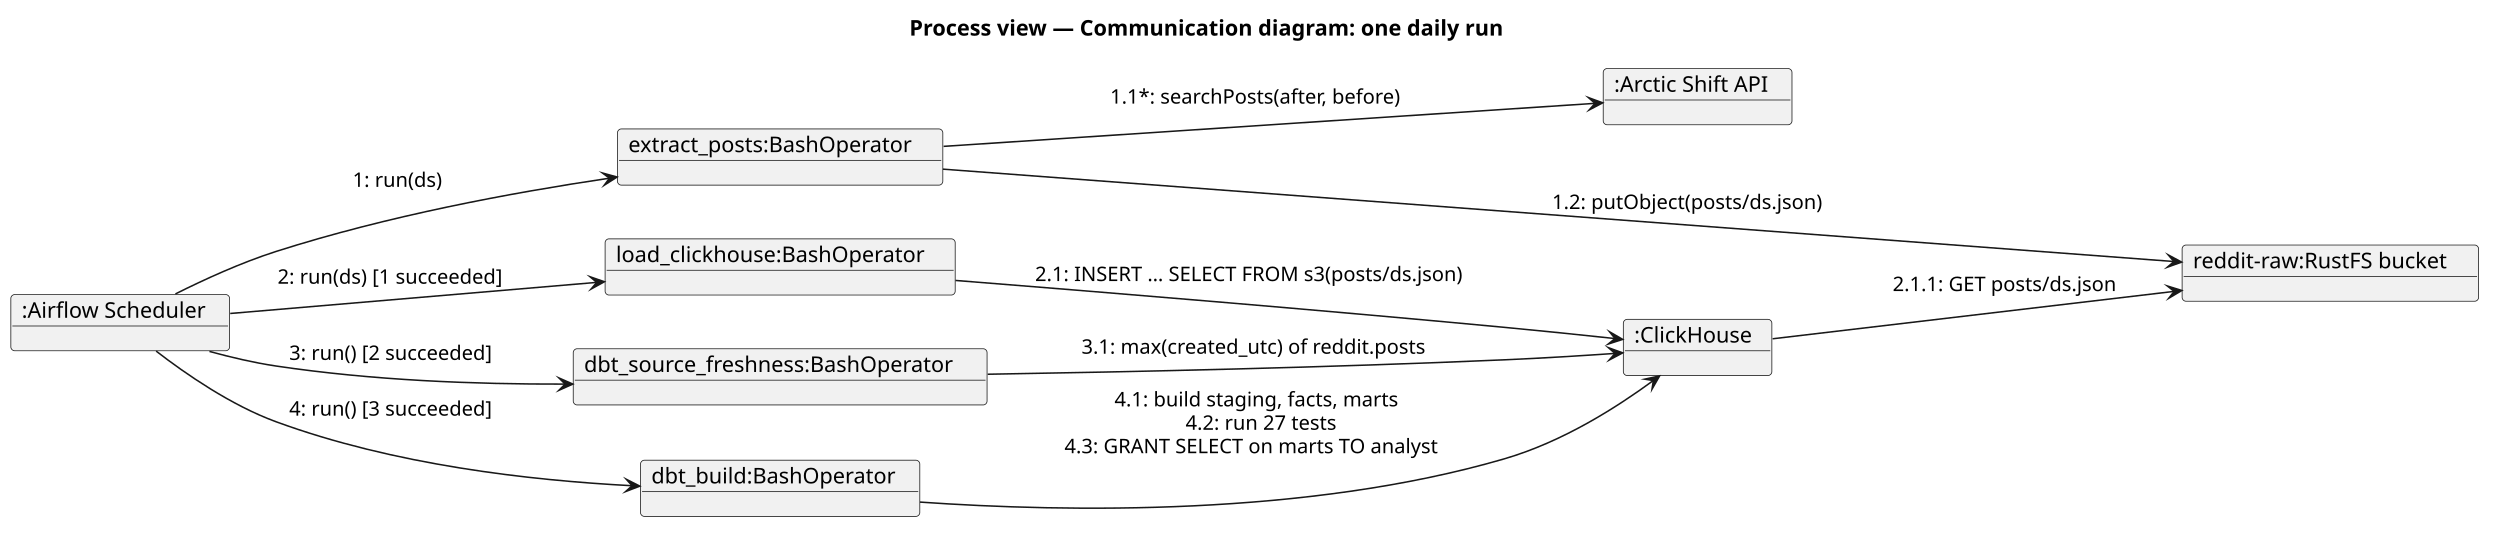
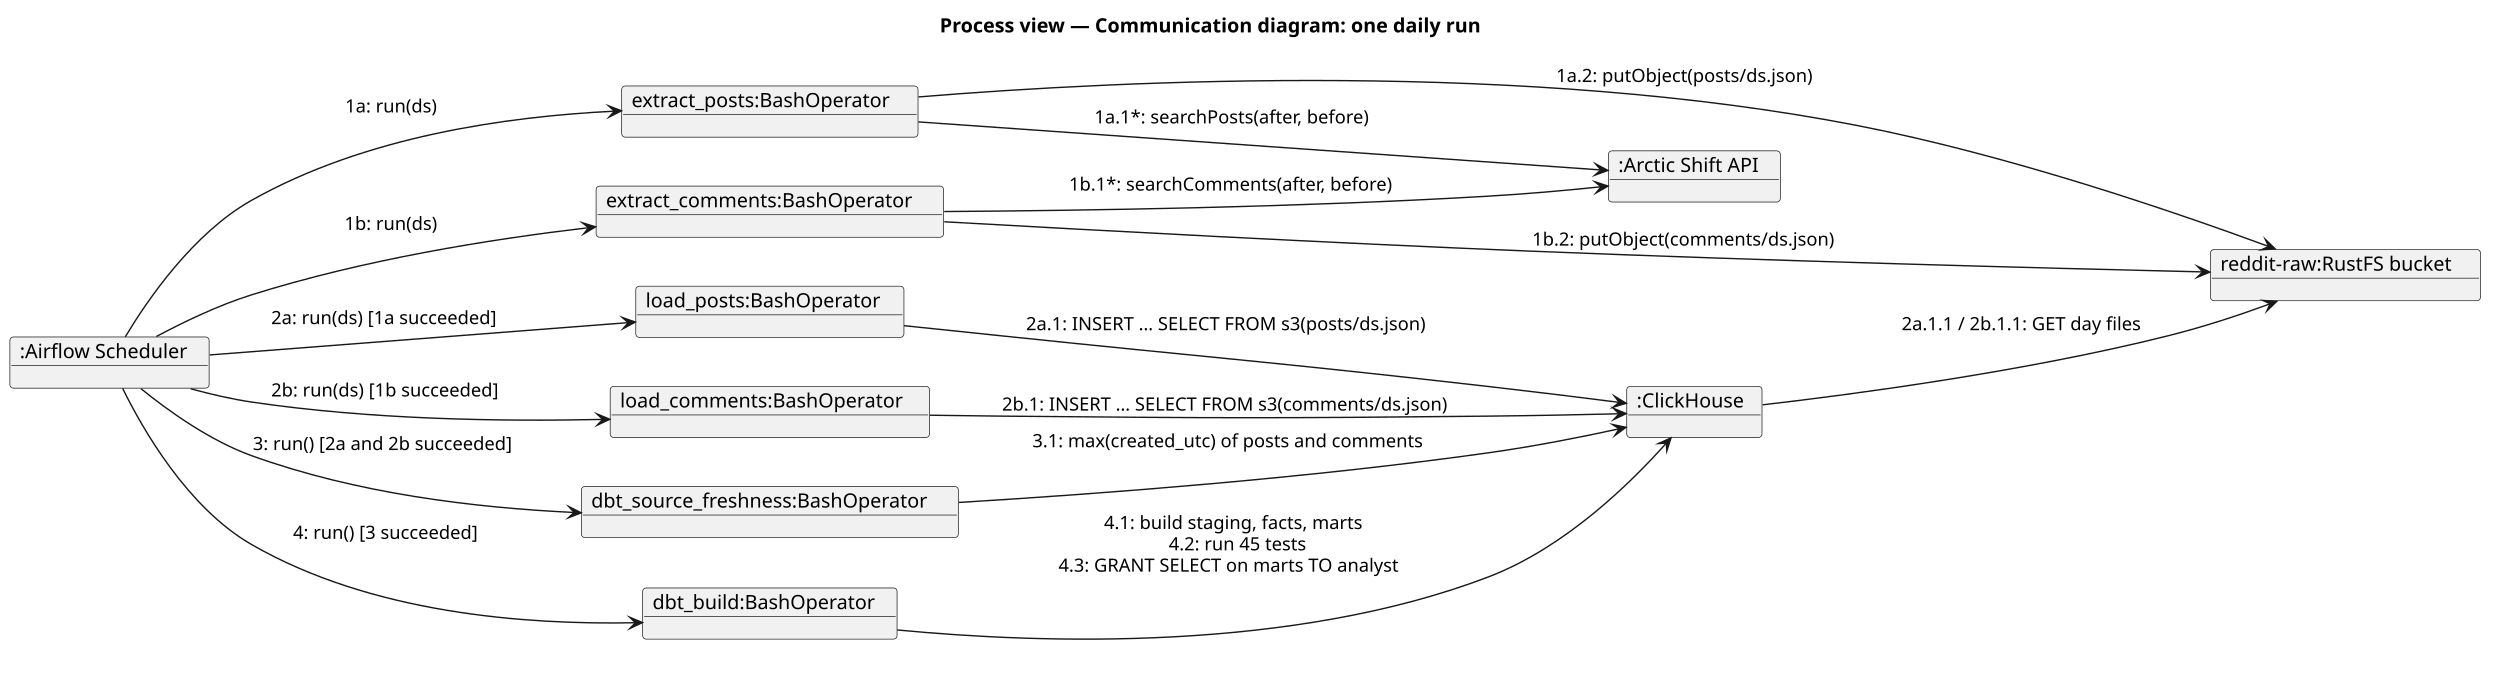
- <svg xmlns="http://www.w3.org/2000/svg" version="1.1" data-diagram-type="CLASS" style="width:1615px;height:348px;background:#FFFFFF;" width="1615px" height="348px" viewBox="0 0 1615 348" zoomAndPan="magnify" preserveAspectRatio="none" contentStyleType="text/css">
+ <svg xmlns="http://www.w3.org/2000/svg" version="1.1" data-diagram-type="CLASS" style="width:1773px;height:477px;background:#FFFFFF;" width="1773px" height="477px" viewBox="0 0 1773 477" zoomAndPan="magnify" preserveAspectRatio="none" contentStyleType="text/css">
  <defs />
  <g font-family="sans-serif" lengthAdjust="spacing">
    <g class="title" data-source-line="1">
-       <text x="587.445" y="22.995" fill="#000" font-size="14" textLength="433.275" font-weight="700">Process view — Communication diagram: one daily run</text>
+       <text x="666.445" y="22.995" fill="#000" font-size="14" textLength="433.275" font-weight="700">Process view — Communication diagram: one daily run</text>
    </g>
    <g class="entity" data-qualified-name="scheduler" id="ent0001" data-source-line="5">
-       <rect x="7" y="190.297" width="141.313" height="36.297" fill="#F1F1F1" style="stroke:#181818;stroke-width:0.5;" rx="2.5" ry="2.5" />
-       <text x="14" y="205.292" fill="#000" font-size="14" textLength="127.313">:Airflow Scheduler</text>
-       <line x1="8" y1="210.594" x2="147.313" y2="210.594" style="stroke:#181818;stroke-width:0.5;" />
+       <rect x="7" y="238.977" width="141.313" height="36.297" fill="#F1F1F1" style="stroke:#181818;stroke-width:0.5;" rx="2.5" ry="2.5" />
+       <text x="14" y="253.972" fill="#000" font-size="14" textLength="127.313">:Airflow Scheduler</text>
+       <line x1="8" y1="259.274" x2="147.313" y2="259.274" style="stroke:#181818;stroke-width:0.5;" />
    </g>
-     <g class="entity" data-qualified-name="extract" id="ent0002" data-source-line="6">
-       <rect x="398.89" y="83.297" width="210.171" height="36.297" fill="#F1F1F1" style="stroke:#181818;stroke-width:0.5;" rx="2.5" ry="2.5" />
-       <text x="405.89" y="98.292" fill="#000" font-size="14" textLength="196.171">extract_posts:BashOperator</text>
-       <line x1="399.89" y1="103.594" x2="608.061" y2="103.594" style="stroke:#181818;stroke-width:0.5;" />
+     <g class="entity" data-qualified-name="extractp" id="ent0002" data-source-line="6">
+       <rect x="440.89" y="60.977" width="210.171" height="36.297" fill="#F1F1F1" style="stroke:#181818;stroke-width:0.5;" rx="2.5" ry="2.5" />
+       <text x="447.89" y="75.972" fill="#000" font-size="14" textLength="196.171">extract_posts:BashOperator</text>
+       <line x1="441.89" y1="81.274" x2="650.061" y2="81.274" style="stroke:#181818;stroke-width:0.5;" />
    </g>
-     <g class="entity" data-qualified-name="load" id="ent0003" data-source-line="7">
-       <rect x="390.9" y="154.297" width="226.153" height="36.297" fill="#F1F1F1" style="stroke:#181818;stroke-width:0.5;" rx="2.5" ry="2.5" />
-       <text x="397.9" y="169.292" fill="#000" font-size="14" textLength="212.153">load_clickhouse:BashOperator</text>
-       <line x1="391.9" y1="174.594" x2="616.053" y2="174.594" style="stroke:#181818;stroke-width:0.5;" />
+     <g class="entity" data-qualified-name="extractc" id="ent0003" data-source-line="7">
+       <rect x="422.75" y="131.977" width="246.449" height="36.297" fill="#F1F1F1" style="stroke:#181818;stroke-width:0.5;" rx="2.5" ry="2.5" />
+       <text x="429.75" y="146.972" fill="#000" font-size="14" textLength="232.449">extract_comments:BashOperator</text>
+       <line x1="423.75" y1="152.274" x2="668.199" y2="152.274" style="stroke:#181818;stroke-width:0.5;" />
    </g>
-     <g class="entity" data-qualified-name="fresh" id="ent0004" data-source-line="8">
-       <rect x="370.31" y="225.297" width="267.333" height="36.297" fill="#F1F1F1" style="stroke:#181818;stroke-width:0.5;" rx="2.5" ry="2.5" />
-       <text x="377.31" y="240.292" fill="#000" font-size="14" textLength="253.333">dbt_source_freshness:BashOperator</text>
-       <line x1="371.31" y1="245.594" x2="636.643" y2="245.594" style="stroke:#181818;stroke-width:0.5;" />
+     <g class="entity" data-qualified-name="loadp" id="ent0004" data-source-line="8">
+       <rect x="450.89" y="202.977" width="190.183" height="36.297" fill="#F1F1F1" style="stroke:#181818;stroke-width:0.5;" rx="2.5" ry="2.5" />
+       <text x="457.89" y="217.972" fill="#000" font-size="14" textLength="176.183">load_posts:BashOperator</text>
+       <line x1="451.89" y1="223.274" x2="640.073" y2="223.274" style="stroke:#181818;stroke-width:0.5;" />
    </g>
-     <g class="entity" data-qualified-name="dbt" id="ent0005" data-source-line="9">
-       <rect x="413.77" y="297.297" width="180.421" height="36.297" fill="#F1F1F1" style="stroke:#181818;stroke-width:0.5;" rx="2.5" ry="2.5" />
-       <text x="420.77" y="312.292" fill="#000" font-size="14" textLength="166.421">dbt_build:BashOperator</text>
-       <line x1="414.77" y1="317.594" x2="593.191" y2="317.594" style="stroke:#181818;stroke-width:0.5;" />
+     <g class="entity" data-qualified-name="loadc" id="ent0005" data-source-line="9">
+       <rect x="432.75" y="273.977" width="226.461" height="36.297" fill="#F1F1F1" style="stroke:#181818;stroke-width:0.5;" rx="2.5" ry="2.5" />
+       <text x="439.75" y="288.972" fill="#000" font-size="14" textLength="212.461">load_comments:BashOperator</text>
+       <line x1="433.75" y1="294.274" x2="658.211" y2="294.274" style="stroke:#181818;stroke-width:0.5;" />
    </g>
-     <g class="entity" data-qualified-name="arctic" id="ent0006" data-source-line="10">
-       <rect x="1035.68" y="44.297" width="121.939" height="36.297" fill="#F1F1F1" style="stroke:#181818;stroke-width:0.5;" rx="2.5" ry="2.5" />
-       <text x="1042.68" y="59.292" fill="#000" font-size="14" textLength="107.939">:Arctic Shift API</text>
-       <line x1="1036.68" y1="64.594" x2="1156.619" y2="64.594" style="stroke:#181818;stroke-width:0.5;" />
+     <g class="entity" data-qualified-name="fresh" id="ent0006" data-source-line="10">
+       <rect x="412.31" y="344.977" width="267.333" height="36.297" fill="#F1F1F1" style="stroke:#181818;stroke-width:0.5;" rx="2.5" ry="2.5" />
+       <text x="419.31" y="359.972" fill="#000" font-size="14" textLength="253.333">dbt_source_freshness:BashOperator</text>
+       <line x1="413.31" y1="365.274" x2="678.643" y2="365.274" style="stroke:#181818;stroke-width:0.5;" />
    </g>
-     <g class="entity" data-qualified-name="bucket" id="ent0007" data-source-line="11">
-       <rect x="1409.65" y="158.297" width="191.516" height="36.297" fill="#F1F1F1" style="stroke:#181818;stroke-width:0.5;" rx="2.5" ry="2.5" />
-       <text x="1416.65" y="173.292" fill="#000" font-size="14" textLength="177.516">reddit-raw:RustFS bucket</text>
-       <line x1="1410.65" y1="178.594" x2="1600.166" y2="178.594" style="stroke:#181818;stroke-width:0.5;" />
+     <g class="entity" data-qualified-name="dbt" id="ent0007" data-source-line="11">
+       <rect x="455.77" y="416.977" width="180.421" height="36.297" fill="#F1F1F1" style="stroke:#181818;stroke-width:0.5;" rx="2.5" ry="2.5" />
+       <text x="462.77" y="431.972" fill="#000" font-size="14" textLength="166.421">dbt_build:BashOperator</text>
+       <line x1="456.77" y1="437.274" x2="635.191" y2="437.274" style="stroke:#181818;stroke-width:0.5;" />
    </g>
-     <g class="entity" data-qualified-name="ch" id="ent0008" data-source-line="12">
-       <rect x="1048.67" y="206.297" width="95.949" height="36.297" fill="#F1F1F1" style="stroke:#181818;stroke-width:0.5;" rx="2.5" ry="2.5" />
-       <text x="1055.67" y="221.292" fill="#000" font-size="14" textLength="81.949">:ClickHouse</text>
-       <line x1="1049.67" y1="226.594" x2="1143.619" y2="226.594" style="stroke:#181818;stroke-width:0.5;" />
+     <g class="entity" data-qualified-name="arctic" id="ent0008" data-source-line="12">
+       <rect x="1140.68" y="106.977" width="121.939" height="36.297" fill="#F1F1F1" style="stroke:#181818;stroke-width:0.5;" rx="2.5" ry="2.5" />
+       <text x="1147.68" y="121.972" fill="#000" font-size="14" textLength="107.939">:Arctic Shift API</text>
+       <line x1="1141.68" y1="127.274" x2="1261.619" y2="127.274" style="stroke:#181818;stroke-width:0.5;" />
    </g>
-     <g class="link" data-entity-1="ent0001" data-entity-2="ent0002" id="lnk9" data-source-line="14" data-link-type="dependency">
-       <path d="M113.32,189.877 C132.11,180.477 155.98,169.577 178.31,162.447 C250.29,139.467 329.235,124.714 393.705,115.104" style="stroke:#181818;stroke-width:1;" fill="none" id="scheduler-to-extract" codeLine="14" />
-       <polygon points="398.65,114.367,389.159,111.737,393.705,115.104,390.338,119.65,398.65,114.367" fill="#181818" style="stroke:#181818;stroke-width:1;stroke-linejoin:miter;stroke-miterlimit:10;" />
-       <text x="227.81" y="120.734" fill="#000" font-size="13" textLength="63.775">1: run(ds)</text>
+     <g class="entity" data-qualified-name="bucket" id="ent0009" data-source-line="13">
+       <rect x="1567.65" y="176.977" width="191.516" height="36.297" fill="#F1F1F1" style="stroke:#181818;stroke-width:0.5;" rx="2.5" ry="2.5" />
+       <text x="1574.65" y="191.972" fill="#000" font-size="14" textLength="177.516">reddit-raw:RustFS bucket</text>
+       <line x1="1568.65" y1="197.274" x2="1758.166" y2="197.274" style="stroke:#181818;stroke-width:0.5;" />
    </g>
-     <g class="link" data-entity-1="ent0002" data-entity-2="ent0006" id="lnk10" data-source-line="15" data-link-type="dependency">
-       <path d="M609.56,94.547 C733.32,86.377 930.201,73.377 1030.361,66.757" style="stroke:#181818;stroke-width:1;" fill="none" id="extract-to-arctic" codeLine="15" />
-       <polygon points="1035.35,66.427,1026.106,63.029,1030.361,66.757,1026.633,71.012,1035.35,66.427" fill="#181818" style="stroke:#181818;stroke-width:1;stroke-linejoin:miter;stroke-miterlimit:10;" />
-       <text x="717.15" y="66.944" fill="#000" font-size="13" textLength="205.105">1.1*: searchPosts(after, before)</text>
+     <g class="entity" data-qualified-name="ch" id="ent0010" data-source-line="14">
+       <rect x="1153.67" y="273.977" width="95.949" height="36.297" fill="#F1F1F1" style="stroke:#181818;stroke-width:0.5;" rx="2.5" ry="2.5" />
+       <text x="1160.67" y="288.972" fill="#000" font-size="14" textLength="81.949">:ClickHouse</text>
+       <line x1="1154.67" y1="294.274" x2="1248.619" y2="294.274" style="stroke:#181818;stroke-width:0.5;" />
    </g>
-     <g class="link" data-entity-1="ent0002" data-entity-2="ent0007" id="lnk11" data-source-line="16" data-link-type="dependency">
-       <path d="M609.11,109.267 C804.09,123.897 1216.504,154.843 1404.354,168.943" style="stroke:#181818;stroke-width:1;" fill="none" id="extract-to-bucket" codeLine="16" />
-       <polygon points="1409.34,169.317,1400.665,164.654,1404.354,168.943,1400.066,172.632,1409.34,169.317" fill="#181818" style="stroke:#181818;stroke-width:1;stroke-linejoin:miter;stroke-miterlimit:10;" />
-       <text x="1002.65" y="135.014" fill="#000" font-size="13" textLength="188.221">1.2: putObject(posts/ds.json)</text>
+     <g class="link" data-entity-1="ent0001" data-entity-2="ent0002" id="lnk11" data-source-line="16" data-link-type="dependency">
+       <path d="M88.84,238.907 C104.45,212.847 136.89,165.477 178.31,142.117 C258.77,96.757 358.756,82.665 435.756,78.835" style="stroke:#181818;stroke-width:1;" fill="none" id="scheduler-to-extractp" codeLine="16" />
+       <polygon points="440.75,78.587,431.562,75.039,435.756,78.835,431.96,83.029,440.75,78.587" fill="#181818" style="stroke:#181818;stroke-width:1;stroke-linejoin:miter;stroke-miterlimit:10;" />
+       <text x="244.81" y="79.754" fill="#000" font-size="13" textLength="71.741">1a: run(ds)</text>
    </g>
    <g class="link" data-entity-1="ent0001" data-entity-2="ent0003" id="lnk12" data-source-line="17" data-link-type="dependency">
-       <path d="M148.72,202.507 C214.4,196.937 308.708,188.929 385.478,182.419" style="stroke:#181818;stroke-width:1;" fill="none" id="scheduler-to-load" codeLine="17" />
-       <polygon points="390.46,181.997,381.154,178.772,385.478,182.419,381.83,186.743,390.46,181.997" fill="#181818" style="stroke:#181818;stroke-width:1;stroke-linejoin:miter;stroke-miterlimit:10;" />
-       <text x="179.31" y="183.294" fill="#000" font-size="13" textLength="160.259">2: run(ds) [1 succeeded]</text>
+       <path d="M110.9,238.647 C129.95,228.487 154.86,216.487 178.31,209.117 C257.67,184.207 345.185,170.004 417.415,161.464" style="stroke:#181818;stroke-width:1;" fill="none" id="scheduler-to-extractc" codeLine="17" />
+       <polygon points="422.38,160.877,412.973,157.961,417.415,161.464,413.912,165.906,422.38,160.877" fill="#181818" style="stroke:#181818;stroke-width:1;stroke-linejoin:miter;stroke-miterlimit:10;" />
+       <text x="244.31" y="163.064" fill="#000" font-size="13" textLength="72.027">1b: run(ds)</text>
    </g>
-     <g class="link" data-entity-1="ent0003" data-entity-2="ent0008" id="lnk13" data-source-line="18" data-link-type="dependency">
-       <path d="M617.25,181.167 C711.81,188.667 850.64,200.047 971.65,211.447 C996.97,213.837 1020.199,216.233 1043.299,218.713" style="stroke:#181818;stroke-width:1;" fill="none" id="load-to-ch" codeLine="18" />
-       <polygon points="1048.27,219.247,1039.748,214.309,1043.299,218.713,1038.894,222.263,1048.27,219.247" fill="#181818" style="stroke:#181818;stroke-width:1;stroke-linejoin:miter;stroke-miterlimit:10;" />
-       <text x="668.65" y="181.584" fill="#000" font-size="13" textLength="302.764">2.1: INSERT … SELECT FROM s3(posts/ds.json)</text>
+     <g class="link" data-entity-1="ent0002" data-entity-2="ent0008" id="lnk13" data-source-line="18" data-link-type="dependency">
+       <path d="M651.28,86.457 C789.51,96.187 1023.892,112.686 1135.332,120.526" style="stroke:#181818;stroke-width:1;" fill="none" id="extractp-to-arctic" codeLine="18" />
+       <polygon points="1140.32,120.877,1131.623,116.255,1135.332,120.526,1131.061,124.235,1140.32,120.877" fill="#181818" style="stroke:#181818;stroke-width:1;stroke-linejoin:miter;stroke-miterlimit:10;" />
+       <text x="776.15" y="87.524" fill="#000" font-size="13" textLength="213.072">1a.1*: searchPosts(after, before)</text>
    </g>
-     <g class="link" data-entity-1="ent0008" data-entity-2="ent0007" id="lnk14" data-source-line="19" data-link-type="dependency">
-       <path d="M1145.1,218.847 C1209.65,211.227 1321.594,198.023 1404.514,188.233" style="stroke:#181818;stroke-width:1;" fill="none" id="ch-to-bucket" codeLine="19" />
-       <polygon points="1409.48,187.647,1400.073,184.73,1404.514,188.233,1401.011,192.675,1409.48,187.647" fill="#181818" style="stroke:#181818;stroke-width:1;stroke-linejoin:miter;stroke-miterlimit:10;" />
-       <text x="1222.65" y="188.044" fill="#000" font-size="13" textLength="156.914">2.1.1: GET posts/ds.json</text>
+     <g class="link" data-entity-1="ent0003" data-entity-2="ent0008" id="lnk14" data-source-line="19" data-link-type="dependency">
+       <path d="M669.65,150.027 C772.74,149.337 923.93,146.897 1055.65,139.117 C1083.54,137.477 1109.396,135.161 1135.436,132.471" style="stroke:#181818;stroke-width:1;" fill="none" id="extractc-to-arctic" codeLine="19" />
+       <polygon points="1140.41,131.957,1131.047,128.903,1135.436,132.471,1131.869,136.861,1140.41,131.957" fill="#181818" style="stroke:#181818;stroke-width:1;stroke-linejoin:miter;stroke-miterlimit:10;" />
+       <text x="758.15" y="135.184" fill="#000" font-size="13" textLength="249.387">1b.1*: searchComments(after, before)</text>
    </g>
-     <g class="link" data-entity-1="ent0001" data-entity-2="ent0004" id="lnk15" data-source-line="20" data-link-type="dependency">
-       <path d="M135.3,227.027 C149.22,230.847 164.18,234.347 178.31,236.447 C240.91,245.767 306.03,248.269 365.05,248.129" style="stroke:#181818;stroke-width:1;" fill="none" id="scheduler-to-fresh" codeLine="20" />
-       <polygon points="370.05,248.117,361.041,244.138,365.05,248.129,361.06,252.138,370.05,248.117" fill="#181818" style="stroke:#181818;stroke-width:1;stroke-linejoin:miter;stroke-miterlimit:10;" />
-       <text x="186.81" y="232.514" fill="#000" font-size="13" textLength="145.234">3: run() [2 succeeded]</text>
+     <g class="link" data-entity-1="ent0002" data-entity-2="ent0009" id="lnk15" data-source-line="20" data-link-type="dependency">
+       <path d="M651.34,68.747 C800.64,56.547 1083.07,43.297 1317.65,89.117 C1425.5,110.197 1542.818,150.459 1608.878,174.789" style="stroke:#181818;stroke-width:1;" fill="none" id="extractp-to-bucket" codeLine="20" />
+       <polygon points="1613.57,176.517,1606.507,169.653,1608.878,174.789,1603.742,177.16,1613.57,176.517" fill="#181818" style="stroke:#181818;stroke-width:1;stroke-linejoin:miter;stroke-miterlimit:10;" />
+       <text x="1103.65" y="58.154" fill="#000" font-size="13" textLength="196.187">1a.2: putObject(posts/ds.json)</text>
    </g>
-     <g class="link" data-entity-1="ent0004" data-entity-2="ent0008" id="lnk16" data-source-line="21" data-link-type="dependency">
-       <path d="M638.04,241.757 C731.43,240.217 859.21,237.397 971.65,232.447 C996.97,231.337 1020.182,229.902 1043.282,228.302" style="stroke:#181818;stroke-width:1;" fill="none" id="fresh-to-ch" codeLine="21" />
-       <polygon points="1048.27,227.957,1039.015,224.588,1043.282,228.302,1039.568,232.569,1048.27,227.957" fill="#181818" style="stroke:#181818;stroke-width:1;stroke-linejoin:miter;stroke-miterlimit:10;" />
-       <text x="698.65" y="228.514" fill="#000" font-size="13" textLength="242.772">3.1: max(created_utc) of reddit.posts</text>
+     <g class="link" data-entity-1="ent0003" data-entity-2="ent0009" id="lnk16" data-source-line="21" data-link-type="dependency">
+       <path d="M669.69,157.287 C778.85,163.477 942.84,172.307 1085.65,178.117 C1255.18,185.027 1447.851,190.118 1562.211,192.848" style="stroke:#181818;stroke-width:1;" fill="none" id="extractc-to-bucket" codeLine="21" />
+       <polygon points="1567.21,192.967,1558.308,188.753,1562.211,192.848,1558.117,196.751,1567.21,192.967" fill="#181818" style="stroke:#181818;stroke-width:1;stroke-linejoin:miter;stroke-miterlimit:10;" />
+       <text x="1086.65" y="174.184" fill="#000" font-size="13" textLength="230.16">1b.2: putObject(comments/ds.json)</text>
    </g>
-     <g class="link" data-entity-1="ent0001" data-entity-2="ent0005" id="lnk17" data-source-line="22" data-link-type="dependency">
-       <path d="M100.87,226.817 C120.12,241.687 149.35,261.837 178.31,272.447 C254.52,300.377 341.697,310.263 408.327,313.783" style="stroke:#181818;stroke-width:1;" fill="none" id="scheduler-to-dbt" codeLine="22" />
-       <polygon points="413.32,314.047,404.544,309.578,408.327,313.783,404.122,317.567,413.32,314.047" fill="#181818" style="stroke:#181818;stroke-width:1;stroke-linejoin:miter;stroke-miterlimit:10;" />
-       <text x="186.81" y="268.514" fill="#000" font-size="13" textLength="145.234">4: run() [3 succeeded]</text>
+     <g class="link" data-entity-1="ent0001" data-entity-2="ent0004" id="lnk17" data-source-line="22" data-link-type="dependency">
+       <path d="M148.72,251.717 C229.07,245.507 356.195,235.692 445.565,228.792" style="stroke:#181818;stroke-width:1;" fill="none" id="scheduler-to-loadp" codeLine="22" />
+       <polygon points="450.55,228.407,441.269,225.112,445.565,228.792,441.885,233.088,450.55,228.407" fill="#181818" style="stroke:#181818;stroke-width:1;stroke-linejoin:miter;stroke-miterlimit:10;" />
+       <text x="192.31" y="229.864" fill="#000" font-size="13" textLength="176.192">2a: run(ds) [1a succeeded]</text>
    </g>
-     <g class="link" data-entity-1="ent0005" data-entity-2="ent0008" id="lnk18" data-source-line="23" data-link-type="dependency">
-       <path d="M594.31,324.347 C689.78,330.997 844.55,333.457 971.65,296.447 C1009.65,285.377 1044.245,263.24 1068.065,245.81" style="stroke:#181818;stroke-width:1;" fill="none" id="dbt-to-ch" codeLine="23" />
-       <polygon points="1072.1,242.857,1062.475,244.944,1068.065,245.81,1067.199,251.4,1072.1,242.857" fill="#181818" style="stroke:#181818;stroke-width:1;stroke-linejoin:miter;stroke-miterlimit:10;" />
-       <text x="719.95" y="262.514" fill="#000" font-size="13" textLength="199.412">4.1: build staging, facts, marts</text>
-       <text x="765.879" y="277.647" fill="#000" font-size="13" textLength="107.555">4.2: run 27 tests</text>
-       <text x="687.65" y="292.779" fill="#000" font-size="13" textLength="264.012">4.3: GRANT SELECT on marts TO analyst</text>
+     <g class="link" data-entity-1="ent0001" data-entity-2="ent0005" id="lnk18" data-source-line="23" data-link-type="dependency">
+       <path d="M135.29,275.727 C149.21,279.547 164.18,283.037 178.31,285.117 C262.87,297.597 354.581,299.025 427.441,297.455" style="stroke:#181818;stroke-width:1;" fill="none" id="scheduler-to-loadc" codeLine="23" />
+       <polygon points="432.44,297.347,423.356,293.542,427.441,297.455,423.528,301.54,432.44,297.347" fill="#181818" style="stroke:#181818;stroke-width:1;stroke-linejoin:miter;stroke-miterlimit:10;" />
+       <text x="192.31" y="281.184" fill="#000" font-size="13" textLength="176.763">2b: run(ds) [1b succeeded]</text>
+     </g>
+     <g class="link" data-entity-1="ent0004" data-entity-2="ent0010" id="lnk19" data-source-line="24" data-link-type="dependency">
+       <path d="M641.17,230.977 C663.61,233.317 687.48,235.807 709.65,238.117 C863.42,254.157 902.03,256.597 1055.65,274.117 C1088.28,277.847 1120.05,281.776 1148.37,285.376" style="stroke:#181818;stroke-width:1;" fill="none" id="loadp-to-ch" codeLine="24" />
+       <polygon points="1153.33,286.007,1144.906,280.904,1148.37,285.376,1143.897,288.84,1153.33,286.007" fill="#181818" style="stroke:#181818;stroke-width:1;stroke-linejoin:miter;stroke-miterlimit:10;" />
+       <text x="727.65" y="234.184" fill="#000" font-size="13" textLength="310.73">2a.1: INSERT … SELECT FROM s3(posts/ds.json)</text>
+     </g>
+     <g class="link" data-entity-1="ent0005" data-entity-2="ent0010" id="lnk20" data-source-line="25" data-link-type="dependency">
+       <path d="M659.42,294.467 C676.25,294.737 693.41,294.967 709.65,295.117 C863.42,296.537 901.88,296.717 1055.65,295.117 C1088.25,294.787 1119.971,294.135 1148.301,293.465" style="stroke:#181818;stroke-width:1;" fill="none" id="loadc-to-ch" codeLine="25" />
+       <polygon points="1153.3,293.347,1144.208,289.561,1148.301,293.465,1144.397,297.559,1153.3,293.347" fill="#181818" style="stroke:#181818;stroke-width:1;stroke-linejoin:miter;stroke-miterlimit:10;" />
+       <text x="710.65" y="291.184" fill="#000" font-size="13" textLength="344.703">2b.1: INSERT … SELECT FROM s3(comments/ds.json)</text>
+     </g>
+     <g class="link" data-entity-1="ent0010" data-entity-2="ent0009" id="lnk21" data-source-line="26" data-link-type="dependency">
+       <path d="M1250.05,287.087 C1315.42,279.557 1436.65,263.467 1537.65,238.117 C1563.53,231.627 1587.004,223.854 1610.004,215.444" style="stroke:#181818;stroke-width:1;" fill="none" id="ch-to-bucket" codeLine="26" />
+       <polygon points="1614.7,213.727,1604.874,213.061,1610.004,215.444,1607.621,220.574,1614.7,213.727" fill="#181818" style="stroke:#181818;stroke-width:1;stroke-linejoin:miter;stroke-miterlimit:10;" />
+       <text x="1348.65" y="234.184" fill="#000" font-size="13" textLength="188.506">2a.1.1 / 2b.1.1: GET day files</text>
+     </g>
+     <g class="link" data-entity-1="ent0001" data-entity-2="ent0006" id="lnk22" data-source-line="27" data-link-type="dependency">
+       <path d="M99.95,275.637 C119.08,291.147 148.65,312.397 178.31,323.117 C252.84,350.057 335.996,360.059 407.196,363.449" style="stroke:#181818;stroke-width:1;" fill="none" id="scheduler-to-fresh" codeLine="27" />
+       <polygon points="412.19,363.687,403.39,359.263,407.196,363.449,403.01,367.254,412.19,363.687" fill="#181818" style="stroke:#181818;stroke-width:1;stroke-linejoin:miter;stroke-miterlimit:10;" />
+       <text x="179.31" y="319.184" fill="#000" font-size="13" textLength="202.446">3: run() [2a and 2b succeeded]</text>
+     </g>
+     <g class="link" data-entity-1="ent0006" data-entity-2="ent0010" id="lnk23" data-source-line="28" data-link-type="dependency">
+       <path d="M679.98,356.337 C782.88,350.077 928.74,338.987 1055.65,321.117 C1088.44,316.507 1120.114,310.239 1148.324,304.109" style="stroke:#181818;stroke-width:1;" fill="none" id="fresh-to-ch" codeLine="28" />
+       <polygon points="1153.21,303.047,1143.566,301.049,1148.324,304.109,1145.265,308.867,1153.21,303.047" fill="#181818" style="stroke:#181818;stroke-width:1;stroke-linejoin:miter;stroke-miterlimit:10;" />
+       <text x="732.15" y="317.184" fill="#000" font-size="13" textLength="301.342">3.1: max(created_utc) of posts and comments</text>
+     </g>
+     <g class="link" data-entity-1="ent0001" data-entity-2="ent0007" id="lnk24" data-source-line="29" data-link-type="dependency">
+       <path d="M86.93,275.347 C101.11,304.247 132.95,359.977 178.31,386.117 C263.3,435.117 372.411,443.185 450.631,441.645" style="stroke:#181818;stroke-width:1;" fill="none" id="scheduler-to-dbt" codeLine="29" />
+       <polygon points="455.63,441.547,446.553,437.725,450.631,441.645,446.71,445.723,455.63,441.547" fill="#181818" style="stroke:#181818;stroke-width:1;stroke-linejoin:miter;stroke-miterlimit:10;" />
+       <text x="207.81" y="382.184" fill="#000" font-size="13" textLength="145.234">4: run() [3 succeeded]</text>
+     </g>
+     <g class="link" data-entity-1="ent0007" data-entity-2="ent0010" id="lnk25" data-source-line="30" data-link-type="dependency">
+       <path d="M636.32,446.767 C740.65,456.757 916.67,462.227 1055.65,409.117 C1110.64,388.107 1157.402,341.568 1181.762,314.258" style="stroke:#181818;stroke-width:1;" fill="none" id="dbt-to-ch" codeLine="30" />
+       <polygon points="1185.09,310.527,1176.114,314.581,1181.762,314.258,1182.084,319.906,1185.09,310.527" fill="#181818" style="stroke:#181818;stroke-width:1;stroke-linejoin:miter;stroke-miterlimit:10;" />
+       <text x="782.95" y="375.184" fill="#000" font-size="13" textLength="199.412">4.1: build staging, facts, marts</text>
+       <text x="828.879" y="390.317" fill="#000" font-size="13" textLength="107.555">4.2: run 45 tests</text>
+       <text x="750.65" y="405.449" fill="#000" font-size="13" textLength="264.012">4.3: GRANT SELECT on marts TO analyst</text>
    </g>
  </g>
</svg>
